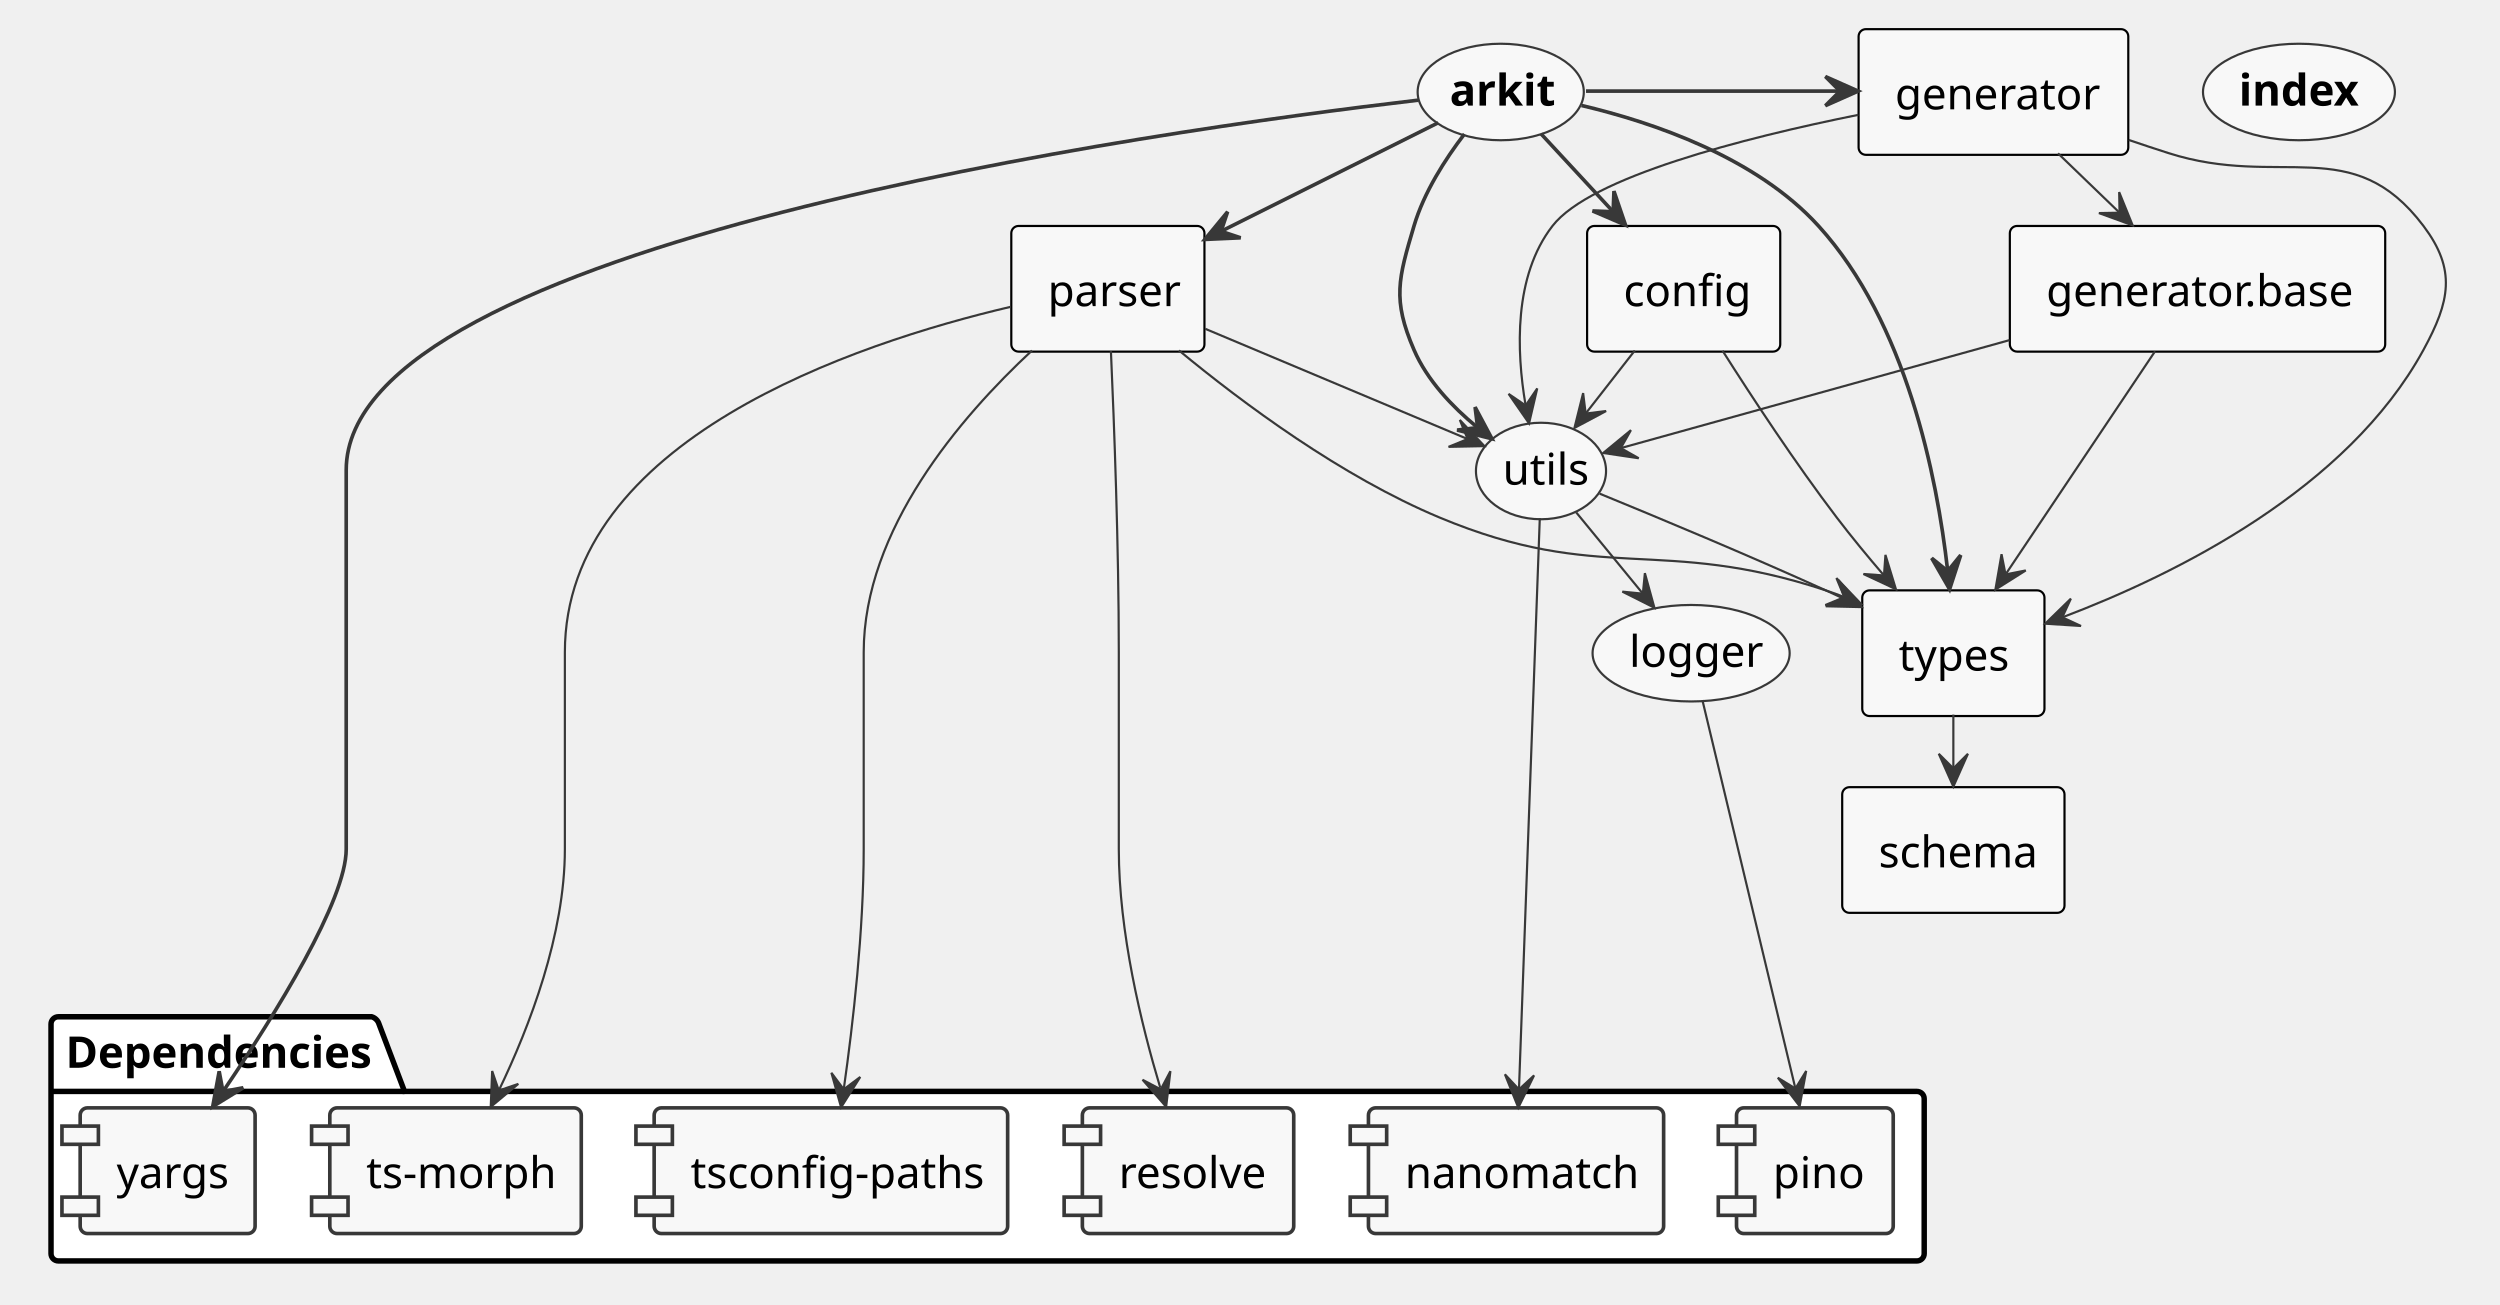
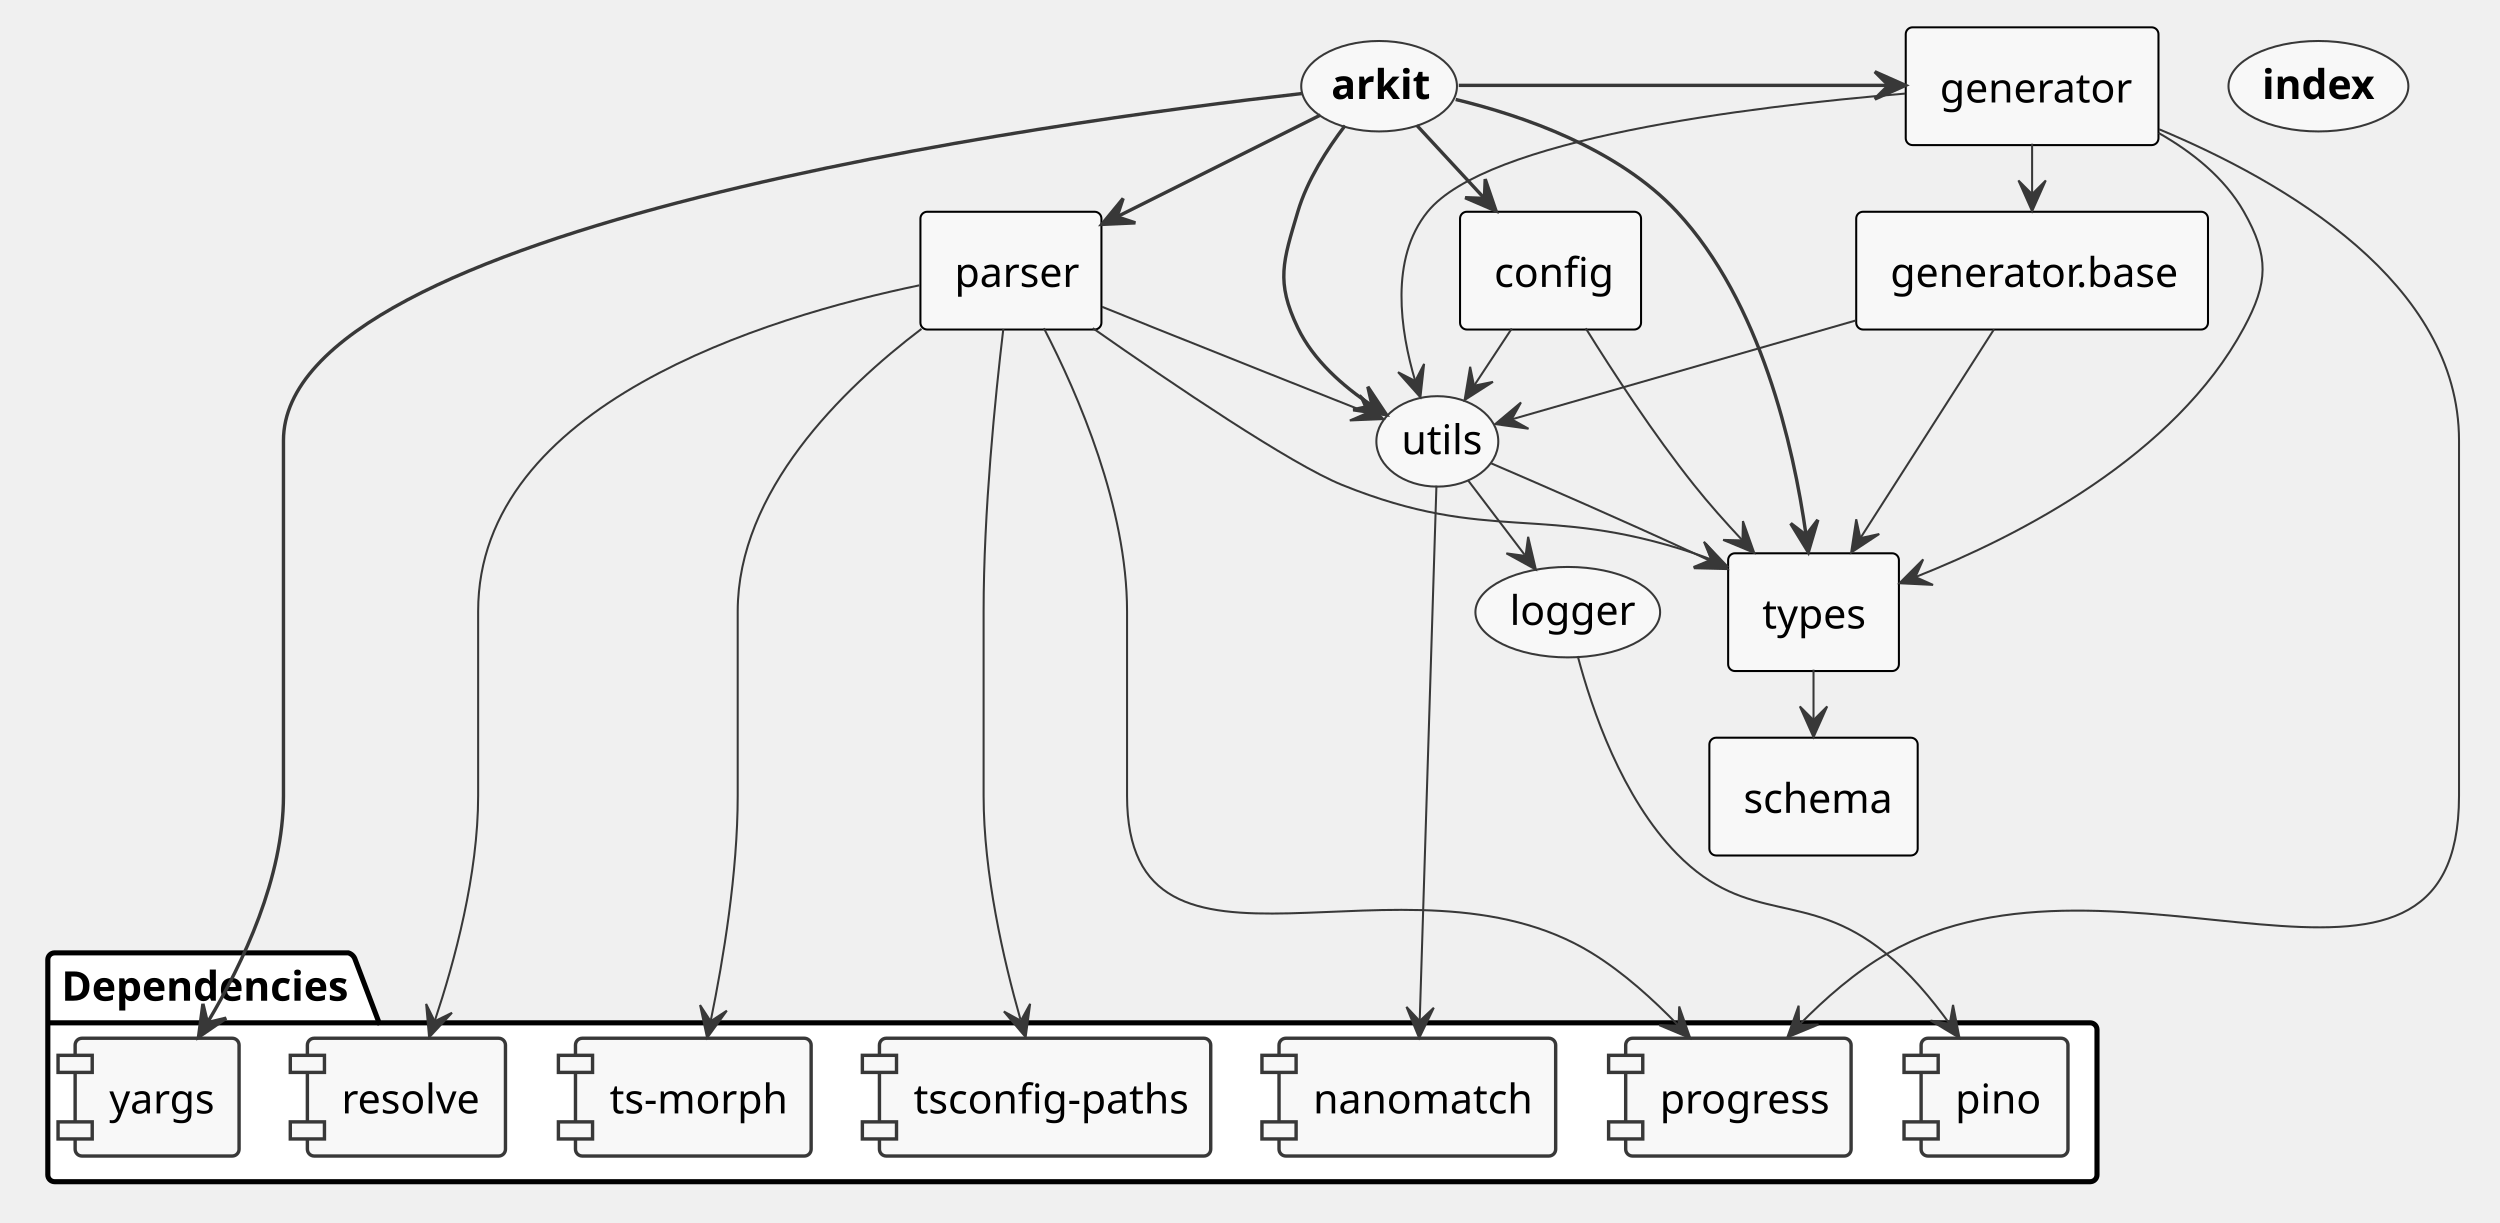
- <svg xmlns="http://www.w3.org/2000/svg" contentScriptType="application/ecmascript" contentStyleType="text/css" height="358px" preserveAspectRatio="none" style="width:686px;height:358px;" version="1.1" viewBox="0 0 686 358" width="686px" zoomAndPan="magnify">
+ <svg xmlns="http://www.w3.org/2000/svg" contentScriptType="application/ecmascript" contentStyleType="text/css" height="358px" preserveAspectRatio="none" style="width:732px;height:358px;" version="1.1" viewBox="0 0 732 358" width="732px" zoomAndPan="magnify">
  <defs />
  <g>
-     <path d="M16,279 L102,279 A3,3 0 0 1 104,281 L111,299.484 L526,299.484 A2,2 0 0 1 528,301.484 L528,344 A2,2 0 0 1 526,346 L16,346 A2,2 0 0 1 14,344 L14,281 A2,2 0 0 1 16,279 " fill="#FFFFFF" style="stroke: #000000; stroke-width: 1.5;" />
+     <path d="M16,279 L102,279 A3,3 0 0 1 104,281 L111,299.484 L612,299.484 A2,2 0 0 1 614,301.484 L614,344 A2,2 0 0 1 612,346 L16,346 A2,2 0 0 1 14,344 L14,281 A2,2 0 0 1 16,279 " fill="#FFFFFF" style="stroke: #000000; stroke-width: 1.5;" />
    <line style="stroke: #000000; stroke-width: 1.5;" x1="14" x2="111" y1="299.484" y2="299.484" />
    <text fill="#000000" font-family="Tahoma, sans-serif" font-size="12" font-weight="bold" lengthAdjust="spacingAndGlyphs" textLength="84" x="18" y="293.006">Dependencies</text>
-     <rect fill="#F8F8F8" height="34.484" rx="2" ry="2" style="stroke: #383838; stroke-width: 1.0;" width="81" x="375.5" y="304" />
-     <rect fill="#F8F8F8" height="5" style="stroke: #383838; stroke-width: 1.0;" width="10" x="370.5" y="309" />
-     <rect fill="#F8F8F8" height="5" style="stroke: #383838; stroke-width: 1.0;" width="10" x="370.5" y="328.484" />
-     <text fill="#000000" font-family="Tahoma, sans-serif" font-size="12" lengthAdjust="spacingAndGlyphs" textLength="61" x="385.5" y="326.006">nanomatch</text>
-     <rect fill="#F8F8F8" height="34.484" rx="2" ry="2" style="stroke: #383838; stroke-width: 1.0;" width="43" x="476.5" y="304" />
-     <rect fill="#F8F8F8" height="5" style="stroke: #383838; stroke-width: 1.0;" width="10" x="471.5" y="309" />
-     <rect fill="#F8F8F8" height="5" style="stroke: #383838; stroke-width: 1.0;" width="10" x="471.5" y="328.484" />
-     <text fill="#000000" font-family="Tahoma, sans-serif" font-size="12" lengthAdjust="spacingAndGlyphs" textLength="23" x="486.5" y="326.006">pino</text>
-     <rect fill="#F8F8F8" height="34.484" rx="2" ry="2" style="stroke: #383838; stroke-width: 1.0;" width="58" x="297" y="304" />
-     <rect fill="#F8F8F8" height="5" style="stroke: #383838; stroke-width: 1.0;" width="10" x="292" y="309" />
-     <rect fill="#F8F8F8" height="5" style="stroke: #383838; stroke-width: 1.0;" width="10" x="292" y="328.484" />
-     <text fill="#000000" font-family="Tahoma, sans-serif" font-size="12" lengthAdjust="spacingAndGlyphs" textLength="38" x="307" y="326.006">resolve</text>
-     <rect fill="#F8F8F8" height="34.484" rx="2" ry="2" style="stroke: #383838; stroke-width: 1.0;" width="69" x="90.5" y="304" />
-     <rect fill="#F8F8F8" height="5" style="stroke: #383838; stroke-width: 1.0;" width="10" x="85.5" y="309" />
-     <rect fill="#F8F8F8" height="5" style="stroke: #383838; stroke-width: 1.0;" width="10" x="85.5" y="328.484" />
-     <text fill="#000000" font-family="Tahoma, sans-serif" font-size="12" lengthAdjust="spacingAndGlyphs" textLength="49" x="100.5" y="326.006">ts-morph</text>
-     <rect fill="#F8F8F8" height="34.484" rx="2" ry="2" style="stroke: #383838; stroke-width: 1.0;" width="97" x="179.5" y="304" />
-     <rect fill="#F8F8F8" height="5" style="stroke: #383838; stroke-width: 1.0;" width="10" x="174.5" y="309" />
-     <rect fill="#F8F8F8" height="5" style="stroke: #383838; stroke-width: 1.0;" width="10" x="174.5" y="328.484" />
-     <text fill="#000000" font-family="Tahoma, sans-serif" font-size="12" lengthAdjust="spacingAndGlyphs" textLength="77" x="189.5" y="326.006">tsconfig-paths</text>
+     <rect fill="#F8F8F8" height="34.484" rx="2" ry="2" style="stroke: #383838; stroke-width: 1.0;" width="81" x="374.5" y="304" />
+     <rect fill="#F8F8F8" height="5" style="stroke: #383838; stroke-width: 1.0;" width="10" x="369.5" y="309" />
+     <rect fill="#F8F8F8" height="5" style="stroke: #383838; stroke-width: 1.0;" width="10" x="369.5" y="328.484" />
+     <text fill="#000000" font-family="Tahoma, sans-serif" font-size="12" lengthAdjust="spacingAndGlyphs" textLength="61" x="384.5" y="326.006">nanomatch</text>
+     <rect fill="#F8F8F8" height="34.484" rx="2" ry="2" style="stroke: #383838; stroke-width: 1.0;" width="43" x="562.5" y="304" />
+     <rect fill="#F8F8F8" height="5" style="stroke: #383838; stroke-width: 1.0;" width="10" x="557.5" y="309" />
+     <rect fill="#F8F8F8" height="5" style="stroke: #383838; stroke-width: 1.0;" width="10" x="557.5" y="328.484" />
+     <text fill="#000000" font-family="Tahoma, sans-serif" font-size="12" lengthAdjust="spacingAndGlyphs" textLength="23" x="572.5" y="326.006">pino</text>
+     <rect fill="#F8F8F8" height="34.484" rx="2" ry="2" style="stroke: #383838; stroke-width: 1.0;" width="66" x="476" y="304" />
+     <rect fill="#F8F8F8" height="5" style="stroke: #383838; stroke-width: 1.0;" width="10" x="471" y="309" />
+     <rect fill="#F8F8F8" height="5" style="stroke: #383838; stroke-width: 1.0;" width="10" x="471" y="328.484" />
+     <text fill="#000000" font-family="Tahoma, sans-serif" font-size="12" lengthAdjust="spacingAndGlyphs" textLength="46" x="486" y="326.006">progress</text>
+     <rect fill="#F8F8F8" height="34.484" rx="2" ry="2" style="stroke: #383838; stroke-width: 1.0;" width="58" x="90" y="304" />
+     <rect fill="#F8F8F8" height="5" style="stroke: #383838; stroke-width: 1.0;" width="10" x="85" y="309" />
+     <rect fill="#F8F8F8" height="5" style="stroke: #383838; stroke-width: 1.0;" width="10" x="85" y="328.484" />
+     <text fill="#000000" font-family="Tahoma, sans-serif" font-size="12" lengthAdjust="spacingAndGlyphs" textLength="38" x="100" y="326.006">resolve</text>
+     <rect fill="#F8F8F8" height="34.484" rx="2" ry="2" style="stroke: #383838; stroke-width: 1.0;" width="69" x="168.5" y="304" />
+     <rect fill="#F8F8F8" height="5" style="stroke: #383838; stroke-width: 1.0;" width="10" x="163.5" y="309" />
+     <rect fill="#F8F8F8" height="5" style="stroke: #383838; stroke-width: 1.0;" width="10" x="163.5" y="328.484" />
+     <text fill="#000000" font-family="Tahoma, sans-serif" font-size="12" lengthAdjust="spacingAndGlyphs" textLength="49" x="178.5" y="326.006">ts-morph</text>
+     <rect fill="#F8F8F8" height="34.484" rx="2" ry="2" style="stroke: #383838; stroke-width: 1.0;" width="97" x="257.5" y="304" />
+     <rect fill="#F8F8F8" height="5" style="stroke: #383838; stroke-width: 1.0;" width="10" x="252.5" y="309" />
+     <rect fill="#F8F8F8" height="5" style="stroke: #383838; stroke-width: 1.0;" width="10" x="252.5" y="328.484" />
+     <text fill="#000000" font-family="Tahoma, sans-serif" font-size="12" lengthAdjust="spacingAndGlyphs" textLength="77" x="267.5" y="326.006">tsconfig-paths</text>
    <rect fill="#F8F8F8" height="34.484" rx="2" ry="2" style="stroke: #383838; stroke-width: 1.0;" width="48" x="22" y="304" />
    <rect fill="#F8F8F8" height="5" style="stroke: #383838; stroke-width: 1.0;" width="10" x="17" y="309" />
    <rect fill="#F8F8F8" height="5" style="stroke: #383838; stroke-width: 1.0;" width="10" x="17" y="328.484" />
    <text fill="#000000" font-family="Tahoma, sans-serif" font-size="12" lengthAdjust="spacingAndGlyphs" textLength="28" x="32" y="326.006">yargs</text>
-     <ellipse cx="411.799" cy="25.242" fill="#F8F8F8" rx="22.799" ry="13.242" style="stroke: #383838; stroke-width: 0.6;" />
-     <text fill="#000000" font-family="Tahoma, sans-serif" font-size="12" font-weight="bold" lengthAdjust="spacingAndGlyphs" textLength="28" x="397.799" y="28.984">arkit</text>
-     <rect fill="#F8F8F8" height="34.484" rx="2" ry="2" style="stroke: #000000; stroke-width: 0.6;" width="53" x="435.5" y="62" />
-     <text fill="#000000" font-family="Tahoma, sans-serif" font-size="12" lengthAdjust="spacingAndGlyphs" textLength="33" x="445.5" y="84.006">config</text>
-     <rect fill="#F8F8F8" height="34.484" rx="2" ry="2" style="stroke: #000000; stroke-width: 0.6;" width="74" x="510" y="8" />
-     <text fill="#000000" font-family="Tahoma, sans-serif" font-size="12" lengthAdjust="spacingAndGlyphs" textLength="54" x="520" y="30.006">generator</text>
-     <rect fill="#F8F8F8" height="34.484" rx="2" ry="2" style="stroke: #000000; stroke-width: 0.6;" width="103" x="551.5" y="62" />
-     <text fill="#000000" font-family="Tahoma, sans-serif" font-size="12" lengthAdjust="spacingAndGlyphs" textLength="83" x="561.5" y="84.006">generator.base</text>
-     <ellipse cx="630.835" cy="25.242" fill="#F8F8F8" rx="26.334" ry="13.242" style="stroke: #383838; stroke-width: 0.6;" />
-     <text fill="#000000" font-family="Tahoma, sans-serif" font-size="12" font-weight="bold" lengthAdjust="spacingAndGlyphs" textLength="33" x="614.335" y="28.984">index</text>
-     <ellipse cx="464.042" cy="179.242" fill="#F8F8F8" rx="27.042" ry="13.242" style="stroke: #383838; stroke-width: 0.6;" />
-     <text fill="#000000" font-family="Tahoma, sans-serif" font-size="12" lengthAdjust="spacingAndGlyphs" textLength="34" x="447.042" y="182.984">logger</text>
-     <rect fill="#F8F8F8" height="34.484" rx="2" ry="2" style="stroke: #000000; stroke-width: 0.6;" width="53" x="277.5" y="62" />
-     <text fill="#000000" font-family="Tahoma, sans-serif" font-size="12" lengthAdjust="spacingAndGlyphs" textLength="33" x="287.5" y="84.006">parser</text>
-     <rect fill="#F8F8F8" height="34.484" rx="2" ry="2" style="stroke: #000000; stroke-width: 0.6;" width="61" x="505.5" y="216" />
-     <text fill="#000000" font-family="Tahoma, sans-serif" font-size="12" lengthAdjust="spacingAndGlyphs" textLength="41" x="515.5" y="238.006">schema</text>
-     <rect fill="#F8F8F8" height="34.484" rx="2" ry="2" style="stroke: #000000; stroke-width: 0.6;" width="50" x="511" y="162" />
-     <text fill="#000000" font-family="Tahoma, sans-serif" font-size="12" lengthAdjust="spacingAndGlyphs" textLength="30" x="521" y="184.006">types</text>
-     <ellipse cx="422.849" cy="129.242" fill="#F8F8F8" rx="17.849" ry="13.242" style="stroke: #383838; stroke-width: 0.6;" />
-     <text fill="#000000" font-family="Tahoma, sans-serif" font-size="12" lengthAdjust="spacingAndGlyphs" textLength="21" x="412.349" y="132.984">utils</text>
-     <path d="M422.849,36.717 C428.568,42.894 435.761,50.662 442.415,57.849 " fill="none" id="&lt;b&gt;arkit&lt;/b&gt;-_config" style="stroke: #383838; stroke-width: 1.0;" />
-     <polygon fill="#383838" points="446.044,61.768,442.865,52.446,442.647,58.099,436.995,57.882,446.044,61.768" style="stroke: #383838; stroke-width: 1.0;" />
-     <path d="M435.203,25 C458.345,25 481.487,25 504.629,25 " fill="none" id="&lt;b&gt;arkit&lt;/b&gt;-_generator" style="stroke: #383838; stroke-width: 1.0;" />
-     <polygon fill="#383838" points="509.88,25,500.88,21,504.88,25,500.88,29,509.88,25" style="stroke: #383838; stroke-width: 1.0;" />
-     <path d="M394.648,33.676 C378.707,41.647 354.699,53.651 335.394,63.303 " fill="none" id="&lt;b&gt;arkit&lt;/b&gt;-_parser" style="stroke: #383838; stroke-width: 1.0;" />
-     <polygon fill="#383838" points="330.595,65.703,340.434,65.255,335.067,63.467,336.856,58.1,330.595,65.703" style="stroke: #383838; stroke-width: 1.0;" />
-     <path d="M433.952,28.94 C453.608,33.578 481.893,43.17 499,62 C523.073,88.498 531.485,130.624 534.423,156.442 " fill="none" id="&lt;b&gt;arkit&lt;/b&gt;-_types" style="stroke: #383838; stroke-width: 1.0;" />
-     <polygon fill="#383838" points="534.971,161.692,538.016,152.325,534.452,156.719,530.059,153.156,534.971,161.692" style="stroke: #383838; stroke-width: 1.0;" />
-     <path d="M401.837,36.777 C396.594,43.642 390.738,52.749 388,62 C383.712,76.49 382.013,82.126 388,96 C391.617,104.382 398.527,111.623 405.258,117.168 " fill="none" id="&lt;b&gt;arkit&lt;/b&gt;-utils" style="stroke: #383838; stroke-width: 1.0;" />
-     <polygon fill="#383838" points="409.394,120.397,404.761,111.706,405.453,117.321,399.839,118.013,409.394,120.397" style="stroke: #383838; stroke-width: 1.0;" />
-     <path d="M389.202,27.475 C316.517,35.99 95,67.025 95,129 C95,129 95,129 95,233 C95,247.04 75.721,278.09 61.349,299.287 " fill="none" id="&lt;b&gt;arkit&lt;/b&gt;-yargs" style="stroke: #383838; stroke-width: 1.0;" />
-     <polygon fill="#383838" points="58.365,303.651,66.746,298.479,61.187,299.524,60.143,293.964,58.365,303.651" style="stroke: #383838; stroke-width: 1.0;" />
-     <path d="M472.671,96.245 C480.845,109.137 492.616,127.041 504,142 C508.017,147.278 512.561,152.779 516.936,157.875 " fill="none" id="_config-_types" style="stroke: #383838; stroke-width: 0.6;" />
-     <polygon fill="#383838" points="520.238,161.684,517.365,152.263,516.963,157.906,511.32,157.504,520.238,161.684" style="stroke: #383838; stroke-width: 0.6;" />
-     <path d="M448.578,96.207 C444.224,101.79 439.42,107.948 435.163,113.407 " fill="none" id="_config-utils" style="stroke: #383838; stroke-width: 0.6;" />
-     <polygon fill="#383838" points="432.03,117.423,440.719,112.787,435.105,113.481,434.411,107.866,432.03,117.423" style="stroke: #383838; stroke-width: 0.6;" />
-     <path d="M564.719,42.086 C570.03,47.208 575.914,52.882 581.444,58.214 " fill="none" id="_generator-_generator_base" style="stroke: #383838; stroke-width: 0.6;" />
-     <polygon fill="#383838" points="585.204,61.84,581.502,52.713,581.605,58.369,575.949,58.472,585.204,61.84" style="stroke: #383838; stroke-width: 0.6;" />
-     <path d="M584.134,38.408 C587.795,39.653 591.463,40.87 595,42 C625.82,51.85 645.515,36.169 665,62 C674.1,74.064 672.239,82.735 665,96 C644.112,134.277 597.17,157.545 566.049,169.344 " fill="none" id="_generator-_types" style="stroke: #383838; stroke-width: 0.6;" />
-     <polygon fill="#383838" points="561.196,171.14,571.025,171.768,565.885,169.405,568.248,164.265,561.196,171.14" style="stroke: #383838; stroke-width: 0.6;" />
-     <path d="M509.923,31.512 C478.316,37.888 436.396,48.588 426,62 C415.327,75.769 416.105,96.331 418.595,111.041 " fill="none" id="_generator-utils" style="stroke: #383838; stroke-width: 0.6;" />
-     <polygon fill="#383838" points="419.572,116.173,421.818,106.583,418.637,111.261,413.959,108.079,419.572,116.173" style="stroke: #383838; stroke-width: 0.6;" />
-     <path d="M591.33,96.419 C579.993,113.339 562.749,139.077 550.529,157.315 " fill="none" id="_generator_base-_types" style="stroke: #383838; stroke-width: 0.6;" />
-     <polygon fill="#383838" points="547.537,161.781,555.87,156.53,550.32,157.627,549.223,152.077,547.537,161.781" style="stroke: #383838; stroke-width: 0.6;" />
-     <path d="M551.419,93.328 C516.163,103.121 471.223,115.605 444.927,122.909 " fill="none" id="_generator_base-utils" style="stroke: #383838; stroke-width: 0.6;" />
-     <polygon fill="#383838" points="439.925,124.299,449.667,125.744,444.743,122.96,447.526,118.036,439.925,124.299" style="stroke: #383838; stroke-width: 0.6;" />
-     <path d="M467.138,192.105 C472.95,216.379 485.451,268.589 492.632,298.58 " fill="none" id="logger-pino" style="stroke: #383838; stroke-width: 0.6;" />
-     <polygon fill="#383838" points="493.822,303.553,495.617,293.868,492.658,298.69,487.837,295.731,493.822,303.553" style="stroke: #383838; stroke-width: 0.6;" />
-     <path d="M304.836,96.338 C305.723,116.276 307,149.994 307,179 C307,179 307,179 307,233 C307,255.663 313.096,280.885 318.382,298.496 " fill="none" id="_parser-resolve" style="stroke: #383838; stroke-width: 0.6;" />
-     <polygon fill="#383838" points="319.988,303.706,321.158,293.927,318.515,298.928,313.514,296.285,319.988,303.706" style="stroke: #383838; stroke-width: 0.6;" />
-     <path d="M277.362,84.181 C234.504,94.237 155,120.742 155,179 C155,179 155,179 155,233 C155,256.459 145.331,281.644 136.971,299.035 " fill="none" id="_parser-ts-morph" style="stroke: #383838; stroke-width: 0.6;" />
-     <polygon fill="#383838" points="134.657,303.726,142.226,297.424,136.869,299.242,135.052,293.885,134.657,303.726" style="stroke: #383838; stroke-width: 0.6;" />
-     <path d="M283.168,96.193 C263.5,114.477 237,145.355 237,179 C237,179 237,179 237,233 C237,255.407 234.077,280.859 231.562,298.605 " fill="none" id="_parser-tsconfig-paths" style="stroke: #383838; stroke-width: 0.6;" />
-     <polygon fill="#383838" points="230.798,303.853,236.053,295.523,231.518,298.906,228.136,294.371,230.798,303.853" style="stroke: #383838; stroke-width: 0.6;" />
-     <path d="M323.511,96.166 C341.025,110.636 368.053,130.733 395,142 C439.232,160.494 455.481,146.95 501,162 C502.603,162.53 504.228,163.119 505.853,163.75 " fill="none" id="_parser-_types" style="stroke: #383838; stroke-width: 0.6;" />
-     <polygon fill="#383838" points="510.714,165.752,503.915,158.625,506.09,163.847,500.868,166.022,510.714,165.752" style="stroke: #383838; stroke-width: 0.6;" />
-     <path d="M330.706,90.221 C352.437,99.352 382.656,112.049 402.511,120.391 " fill="none" id="_parser-utils" style="stroke: #383838; stroke-width: 0.6;" />
-     <polygon fill="#383838" points="407.324,122.414,400.577,115.239,402.715,120.477,397.478,122.615,407.324,122.414" style="stroke: #383838; stroke-width: 0.6;" />
-     <path d="M536,196.086 C536,200.715 536,205.796 536,210.667 " fill="none" id="_types-_schema" style="stroke: #383838; stroke-width: 0.6;" />
-     <polygon fill="#383838" points="536,215.84,540,206.84,536,210.84,532,206.84,536,215.84" style="stroke: #383838; stroke-width: 0.6;" />
-     <path d="M432.509,140.597 C437.938,147.217 444.827,155.619 450.777,162.874 " fill="none" id="utils-logger" style="stroke: #383838; stroke-width: 0.6;" />
-     <polygon fill="#383838" points="453.97,166.769,451.357,157.273,450.8,162.902,445.171,162.345,453.97,166.769" style="stroke: #383838; stroke-width: 0.6;" />
-     <path d="M422.519,142.197 C421.336,174.63 418.278,258.52 416.81,298.789 " fill="none" id="utils-nanomatch" style="stroke: #383838; stroke-width: 0.6;" />
-     <polygon fill="#383838" points="416.622,303.94,420.947,295.092,416.804,298.943,412.953,294.8,416.622,303.94" style="stroke: #383838; stroke-width: 0.6;" />
-     <path d="M438.94,135.46 C454.779,141.946 479.712,152.335 501,162 C502.699,162.772 504.439,163.574 506.192,164.393 " fill="none" id="utils-_types" style="stroke: #383838; stroke-width: 0.6;" />
-     <polygon fill="#383838" points="510.839,166.586,504.406,159.128,506.317,164.452,500.993,166.363,510.839,166.586" style="stroke: #383838; stroke-width: 0.6;" />
+     <ellipse cx="403.799" cy="25.242" fill="#F8F8F8" rx="22.799" ry="13.242" style="stroke: #383838; stroke-width: 0.6;" />
+     <text fill="#000000" font-family="Tahoma, sans-serif" font-size="12" font-weight="bold" lengthAdjust="spacingAndGlyphs" textLength="28" x="389.799" y="28.984">arkit</text>
+     <rect fill="#F8F8F8" height="34.484" rx="2" ry="2" style="stroke: #000000; stroke-width: 0.6;" width="53" x="427.5" y="62" />
+     <text fill="#000000" font-family="Tahoma, sans-serif" font-size="12" lengthAdjust="spacingAndGlyphs" textLength="33" x="437.5" y="84.006">config</text>
+     <rect fill="#F8F8F8" height="34.484" rx="2" ry="2" style="stroke: #000000; stroke-width: 0.6;" width="74" x="558" y="8" />
+     <text fill="#000000" font-family="Tahoma, sans-serif" font-size="12" lengthAdjust="spacingAndGlyphs" textLength="54" x="568" y="30.006">generator</text>
+     <rect fill="#F8F8F8" height="34.484" rx="2" ry="2" style="stroke: #000000; stroke-width: 0.6;" width="103" x="543.5" y="62" />
+     <text fill="#000000" font-family="Tahoma, sans-serif" font-size="12" lengthAdjust="spacingAndGlyphs" textLength="83" x="553.5" y="84.006">generator.base</text>
+     <ellipse cx="678.835" cy="25.242" fill="#F8F8F8" rx="26.334" ry="13.242" style="stroke: #383838; stroke-width: 0.6;" />
+     <text fill="#000000" font-family="Tahoma, sans-serif" font-size="12" font-weight="bold" lengthAdjust="spacingAndGlyphs" textLength="33" x="662.335" y="28.984">index</text>
+     <ellipse cx="459.042" cy="179.242" fill="#F8F8F8" rx="27.042" ry="13.242" style="stroke: #383838; stroke-width: 0.6;" />
+     <text fill="#000000" font-family="Tahoma, sans-serif" font-size="12" lengthAdjust="spacingAndGlyphs" textLength="34" x="442.042" y="182.984">logger</text>
+     <rect fill="#F8F8F8" height="34.484" rx="2" ry="2" style="stroke: #000000; stroke-width: 0.6;" width="53" x="269.5" y="62" />
+     <text fill="#000000" font-family="Tahoma, sans-serif" font-size="12" lengthAdjust="spacingAndGlyphs" textLength="33" x="279.5" y="84.006">parser</text>
+     <rect fill="#F8F8F8" height="34.484" rx="2" ry="2" style="stroke: #000000; stroke-width: 0.6;" width="61" x="500.5" y="216" />
+     <text fill="#000000" font-family="Tahoma, sans-serif" font-size="12" lengthAdjust="spacingAndGlyphs" textLength="41" x="510.5" y="238.006">schema</text>
+     <rect fill="#F8F8F8" height="34.484" rx="2" ry="2" style="stroke: #000000; stroke-width: 0.6;" width="50" x="506" y="162" />
+     <text fill="#000000" font-family="Tahoma, sans-serif" font-size="12" lengthAdjust="spacingAndGlyphs" textLength="30" x="516" y="184.006">types</text>
+     <ellipse cx="420.849" cy="129.242" fill="#F8F8F8" rx="17.849" ry="13.242" style="stroke: #383838; stroke-width: 0.6;" />
+     <text fill="#000000" font-family="Tahoma, sans-serif" font-size="12" lengthAdjust="spacingAndGlyphs" textLength="21" x="410.349" y="132.984">utils</text>
+     <path d="M414.849,36.717 C420.568,42.894 427.761,50.662 434.415,57.849 " fill="none" id="&lt;b&gt;arkit&lt;/b&gt;-_config" style="stroke: #383838; stroke-width: 1.0;" />
+     <polygon fill="#383838" points="438.044,61.768,434.865,52.446,434.647,58.099,428.995,57.882,438.044,61.768" style="stroke: #383838; stroke-width: 1.0;" />
+     <path d="M427.129,25 C469.033,25 510.936,25 552.84,25 " fill="none" id="&lt;b&gt;arkit&lt;/b&gt;-_generator" style="stroke: #383838; stroke-width: 1.0;" />
+     <polygon fill="#383838" points="557.95,25,548.95,21,552.95,25,548.95,29,557.95,25" style="stroke: #383838; stroke-width: 1.0;" />
+     <path d="M386.648,33.676 C370.707,41.647 346.699,53.651 327.394,63.303 " fill="none" id="&lt;b&gt;arkit&lt;/b&gt;-_parser" style="stroke: #383838; stroke-width: 1.0;" />
+     <polygon fill="#383838" points="322.595,65.703,332.434,65.255,327.067,63.467,328.856,58.1,322.595,65.703" style="stroke: #383838; stroke-width: 1.0;" />
+     <path d="M426.231,29.125 C445.801,33.86 473.788,43.489 491,62 C515.565,88.418 525.115,130.569 528.778,156.413 " fill="none" id="&lt;b&gt;arkit&lt;/b&gt;-_types" style="stroke: #383838; stroke-width: 1.0;" />
+     <polygon fill="#383838" points="529.474,161.669,532.259,152.222,528.818,156.713,524.328,153.272,529.474,161.669" style="stroke: #383838; stroke-width: 1.0;" />
+     <path d="M393.837,36.777 C388.594,43.642 382.738,52.749 380,62 C375.712,76.49 373.474,82.371 380,96 C384.528,105.457 393.235,113.066 401.464,118.584 " fill="none" id="&lt;b&gt;arkit&lt;/b&gt;-utils" style="stroke: #383838; stroke-width: 1.0;" />
+     <polygon fill="#383838" points="405.957,121.433,400.498,113.236,401.734,118.756,396.214,119.992,405.957,121.433" style="stroke: #383838; stroke-width: 1.0;" />
+     <path d="M381.172,27.389 C307.837,35.687 83,66.245 83,129 C83,129 83,129 83,233 C83,256.935 71.224,281.872 60.959,299.062 " fill="none" id="&lt;b&gt;arkit&lt;/b&gt;-yargs" style="stroke: #383838; stroke-width: 1.0;" />
+     <polygon fill="#383838" points="58.115,303.698,66.231,298.118,60.73,299.436,59.412,293.935,58.115,303.698" style="stroke: #383838; stroke-width: 1.0;" />
+     <path d="M464.309,96.124 C472.389,109.113 484.204,127.196 496,142 C500.303,147.4 505.238,152.949 510.019,158.053 " fill="none" id="_config-_types" style="stroke: #383838; stroke-width: 0.6;" />
+     <polygon fill="#383838" points="513.631,161.86,510.337,152.578,510.189,158.233,504.534,158.085,513.631,161.86" style="stroke: #383838; stroke-width: 0.6;" />
+     <path d="M442.643,96.207 C439.089,101.592 435.182,107.513 431.676,112.824 " fill="none" id="_config-utils" style="stroke: #383838; stroke-width: 0.6;" />
+     <polygon fill="#383838" points="428.843,117.117,437.139,111.809,431.597,112.944,430.462,107.402,428.843,117.117" style="stroke: #383838; stroke-width: 0.6;" />
+     <path d="M595,42.086 C595,46.715 595,51.796 595,56.667 " fill="none" id="_generator-_generator_base" style="stroke: #383838; stroke-width: 0.6;" />
+     <polygon fill="#383838" points="595,61.84,599,52.84,595,56.84,591,52.84,595,61.84" style="stroke: #383838; stroke-width: 0.6;" />
+     <path d="M632.166,37.843 C669.012,53.223 720,82.843 720,129 C720,129 720,129 720,233 C720,309.986 619.983,241.05 553,279 C543.367,284.458 534.244,292.49 526.829,300.072 " fill="none" id="_generator-progress" style="stroke: #383838; stroke-width: 0.6;" />
+     <polygon fill="#383838" points="523.332,303.745,532.435,299.986,526.78,300.124,526.642,294.469,523.332,303.745" style="stroke: #383838; stroke-width: 0.6;" />
+     <path d="M632.048,38.936 C641.906,44.538 651.368,52.081 657,62 C664.461,75.141 664.167,82.697 657,96 C636.775,133.541 591.322,156.9 560.904,168.933 " fill="none" id="_generator-_types" style="stroke: #383838; stroke-width: 0.6;" />
+     <polygon fill="#383838" points="556.157,170.768,565.994,171.255,560.821,168.965,563.11,163.792,556.157,170.768" style="stroke: #383838; stroke-width: 0.6;" />
+     <path d="M557.856,27.399 C511.238,31.273 435.273,40.742 418,62 C406.851,75.721 409.983,96.735 414.377,111.564 " fill="none" id="_generator-utils" style="stroke: #383838; stroke-width: 0.6;" />
+     <polygon fill="#383838" points="415.897,116.337,416.977,106.547,414.379,111.572,409.354,108.975,415.897,116.337" style="stroke: #383838; stroke-width: 0.6;" />
+     <path d="M583.852,96.419 C573.023,113.339 556.551,139.077 544.878,157.315 " fill="none" id="_generator_base-_types" style="stroke: #383838; stroke-width: 0.6;" />
+     <polygon fill="#383838" points="542.02,161.781,550.241,156.357,544.715,157.57,543.503,152.044,542.02,161.781" style="stroke: #383838; stroke-width: 0.6;" />
+     <path d="M543.265,93.866 C509.784,103.487 467.914,115.519 442.875,122.714 " fill="none" id="_generator_base-utils" style="stroke: #383838; stroke-width: 0.6;" />
+     <polygon fill="#383838" points="437.796,124.174,447.551,125.532,442.602,122.793,445.341,117.843,437.796,124.174" style="stroke: #383838; stroke-width: 0.6;" />
+     <path d="M461.961,192.096 C466.08,207.66 474.913,233.583 491,250 C512.01,271.441 528.691,260.084 552,279 C559.073,284.74 565.477,292.353 570.665,299.519 " fill="none" id="logger-pino" style="stroke: #383838; stroke-width: 0.6;" />
+     <polygon fill="#383838" points="573.734,303.903,571.85,294.236,570.867,299.807,565.296,298.824,573.734,303.903" style="stroke: #383838; stroke-width: 0.6;" />
+     <path d="M305.652,96.102 C315.704,115.55 330,148.56 330,179 C330,179 330,179 330,233 C330,296.808 411.598,245.654 466,279 C475.328,284.718 484.228,292.797 491.486,300.344 " fill="none" id="_parser-progress" style="stroke: #383838; stroke-width: 0.6;" />
+     <polygon fill="#383838" points="494.911,303.993,491.668,294.694,491.489,300.348,485.835,300.169,494.911,303.993" style="stroke: #383838; stroke-width: 0.6;" />
+     <path d="M269.183,83.543 C224.58,92.804 140,118.359 140,179 C140,179 140,179 140,233 C140,255.971 133.146,281.417 127.27,299.012 " fill="none" id="_parser-resolve" style="stroke: #383838; stroke-width: 0.6;" />
+     <polygon fill="#383838" points="125.644,303.758,132.344,296.539,127.264,299.028,124.776,293.948,125.644,303.758" style="stroke: #383838; stroke-width: 0.6;" />
+     <path d="M269.805,96.3 C246.474,114.013 216,143.872 216,179 C216,179 216,179 216,233 C216,255.533 211.777,280.967 208.145,298.675 " fill="none" id="_parser-ts-morph" style="stroke: #383838; stroke-width: 0.6;" />
+     <polygon fill="#383838" points="207.042,303.911,212.811,295.929,208.073,299.018,204.983,294.279,207.042,303.911" style="stroke: #383838; stroke-width: 0.6;" />
+     <path d="M293.772,96.309 C291.404,116.221 288,149.914 288,179 C288,179 288,179 288,233 C288,255.612 293.775,280.84 298.782,298.467 " fill="none" id="_parser-tsconfig-paths" style="stroke: #383838; stroke-width: 0.6;" />
+     <polygon fill="#383838" points="300.305,303.682,301.623,293.922,298.904,298.883,293.943,296.164,300.305,303.682" style="stroke: #383838; stroke-width: 0.6;" />
+     <path d="M319.968,96.087 C343.51,112.589 378.012,135.946 393,142 C436.238,159.466 451.764,147.244 496,162 C497.602,162.534 499.225,163.127 500.849,163.76 " fill="none" id="_parser-_types" style="stroke: #383838; stroke-width: 0.6;" />
+     <polygon fill="#383838" points="505.708,165.768,498.919,158.634,501.087,163.858,495.863,166.027,505.708,165.768" style="stroke: #383838; stroke-width: 0.6;" />
+     <path d="M322.652,89.817 C327.745,91.875 333.036,94.008 338,96 C359.129,104.476 383.321,114.084 400.114,120.737 " fill="none" id="_parser-utils" style="stroke: #383838; stroke-width: 0.6;" />
+     <polygon fill="#383838" points="405.077,122.703,398.182,115.67,400.428,120.862,395.236,123.108,405.077,122.703" style="stroke: #383838; stroke-width: 0.6;" />
+     <path d="M531,196.086 C531,200.715 531,205.796 531,210.667 " fill="none" id="_types-_schema" style="stroke: #383838; stroke-width: 0.6;" />
+     <polygon fill="#383838" points="531,215.84,535,206.84,531,210.84,527,206.84,531,215.84" style="stroke: #383838; stroke-width: 0.6;" />
+     <path d="M429.813,140.597 C434.752,147.095 440.994,155.308 446.437,162.47 " fill="none" id="utils-logger" style="stroke: #383838; stroke-width: 0.6;" />
+     <polygon fill="#383838" points="449.704,166.769,447.443,157.183,446.679,162.788,441.074,162.023,449.704,166.769" style="stroke: #383838; stroke-width: 0.6;" />
+     <path d="M420.588,142.197 C419.574,174.63 416.952,258.52 415.694,298.789 " fill="none" id="utils-nanomatch" style="stroke: #383838; stroke-width: 0.6;" />
+     <polygon fill="#383838" points="415.533,303.94,419.812,295.07,415.689,298.943,411.816,294.82,415.533,303.94" style="stroke: #383838; stroke-width: 0.6;" />
+     <path d="M436.59,135.656 C451.813,142.204 475.601,152.562 496,162 C497.694,162.784 499.429,163.596 501.178,164.422 " fill="none" id="utils-_types" style="stroke: #383838; stroke-width: 0.6;" />
+     <polygon fill="#383838" points="505.819,166.629,499.409,159.151,501.304,164.482,495.973,166.376,505.819,166.629" style="stroke: #383838; stroke-width: 0.6;" />
  </g>
</svg>
